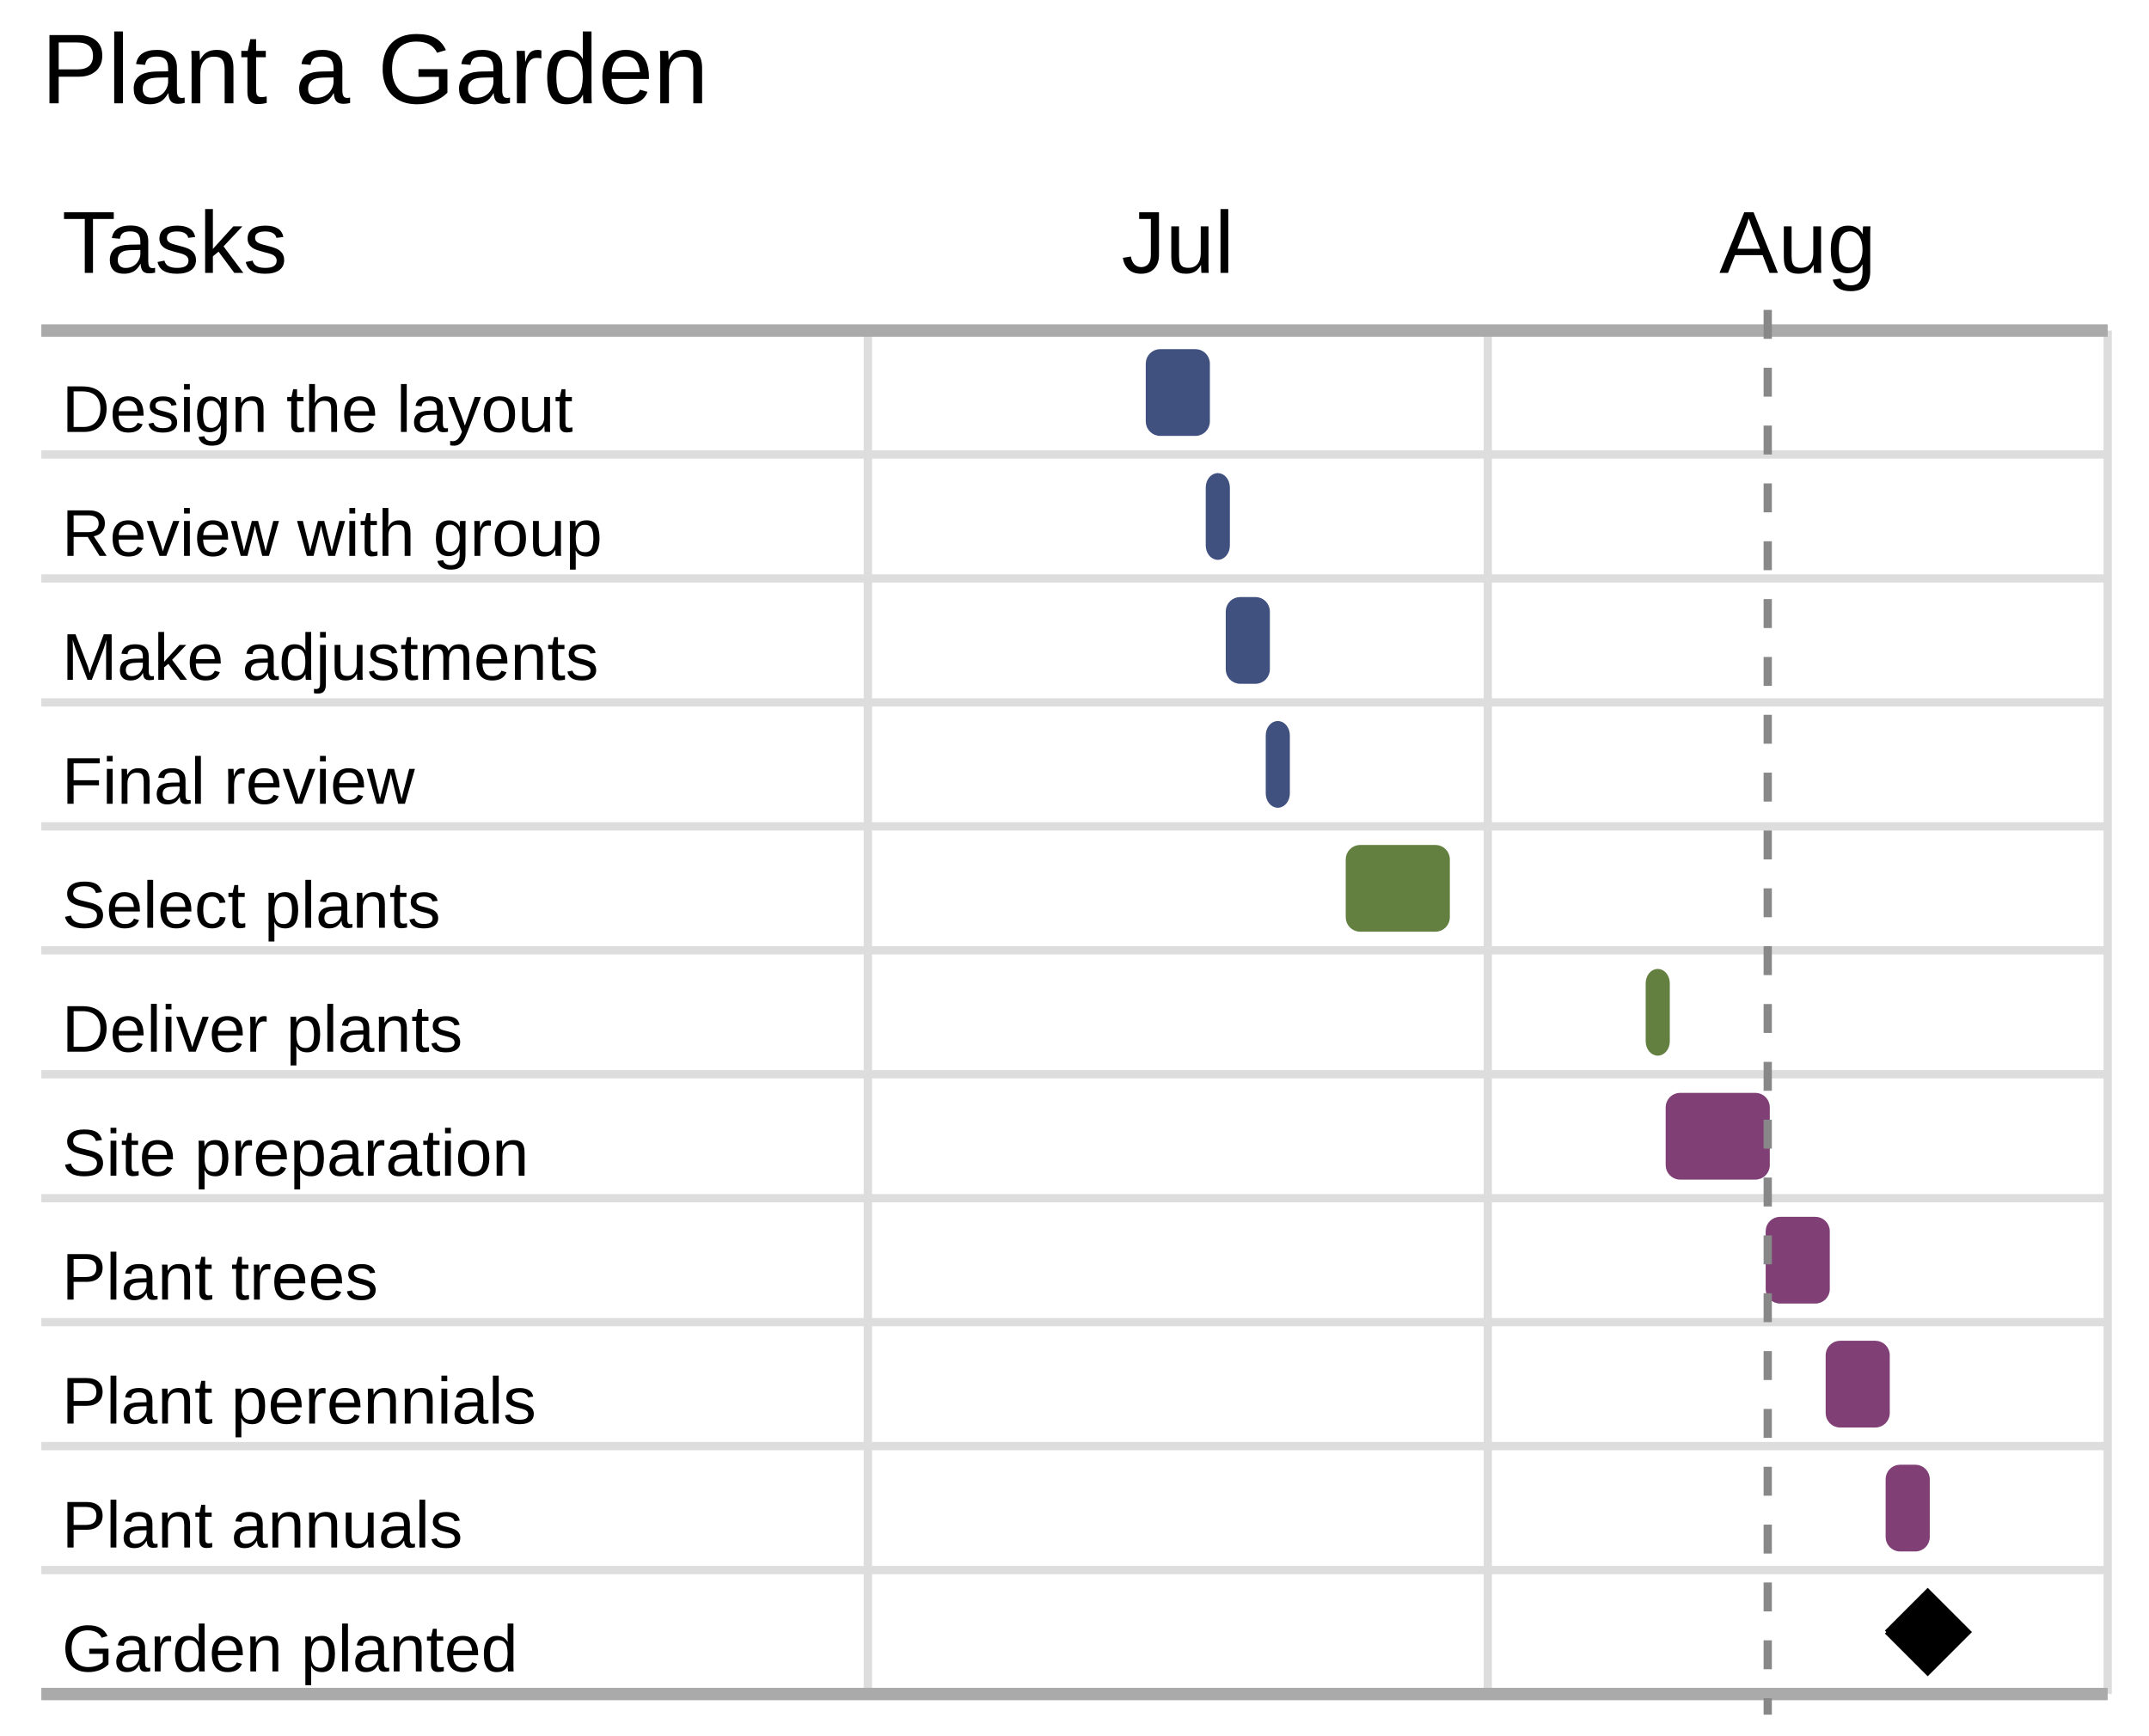
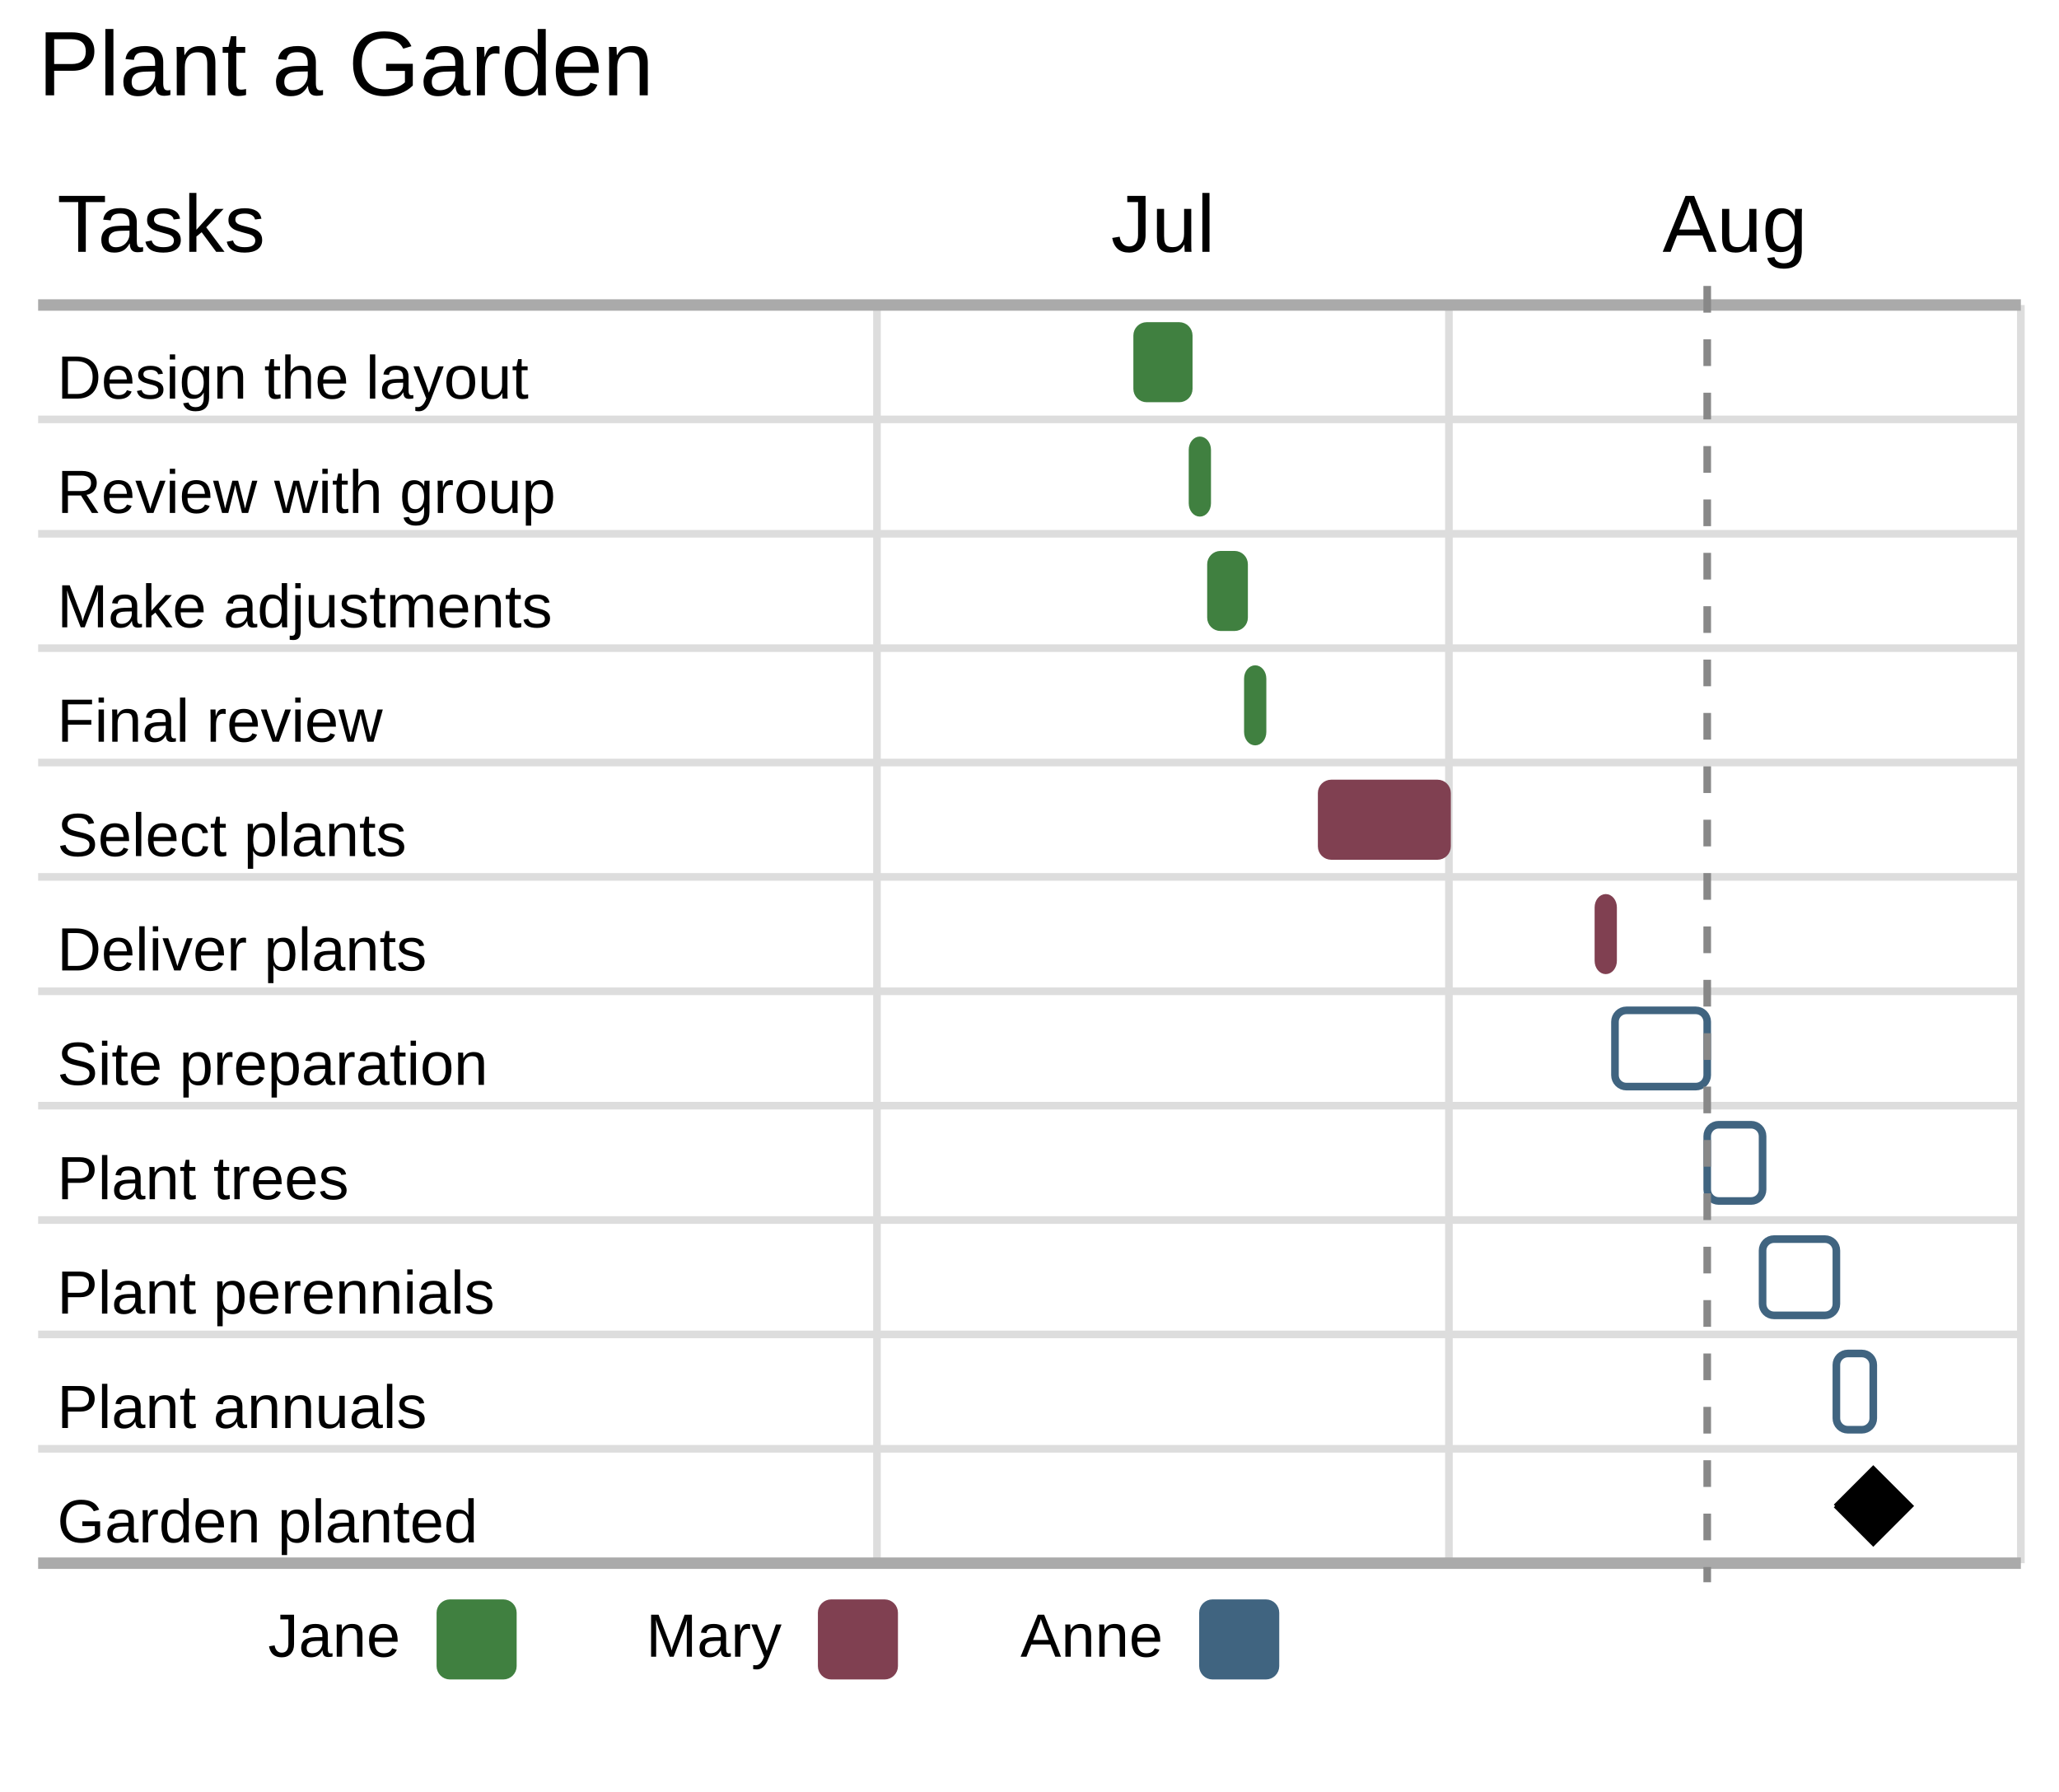
- <svg xmlns="http://www.w3.org/2000/svg" width="520" height="420" viewBox="0 0 520 420" style="background-color: white;">
+ <svg xmlns="http://www.w3.org/2000/svg" width="540" height="470" viewBox="0 0 540 470" style="background-color: white;">
  <style>
.outer-lines{stroke-width:3;stroke:#aaaaaa;}
.inner-lines{stroke-width:2;stroke:#dddddd;}
.item{font-family:Arial;font-size:12pt;dominant-baseline:middle;}
+ .resource{font-family:Arial;font-size:12pt;text-anchor:end;dominant-baseline:middle;}
.title{font-family:Arial;font-size:18pt;}
.heading{font-family:Arial;font-size:16pt;dominant-baseline:middle;text-anchor:middle;}
.task-heading{dominant-baseline:middle;text-anchor:start;}
.milestone{fill:black;stroke-width:1;stroke:black;}
.marker{stroke-width:2;stroke:#888888;stroke-dasharray:7;}
- .resource-0{fill:#405180;stroke-width:1;stroke:#405180;}
- .resource-1{fill:#638040;stroke-width:1;stroke:#638040;}
- .resource-2{fill:#804076;stroke-width:1;stroke:#804076;}
+ .resource-0-closed{fill:#408040;stroke-width:1;stroke:#408040;}
+ .resource-0-open{fill:none;stroke-width:2;stroke:#408040;}
+ .resource-1-closed{fill:#804051;stroke-width:1;stroke:#804051;}
+ .resource-1-open{fill:none;stroke-width:2;stroke:#804051;}
+ .resource-2-closed{fill:#406480;stroke-width:1;stroke:#406480;}
+ .resource-2-open{fill:none;stroke-width:2;stroke:#406480;}
	</style>
  <text class="title" x="10" y="25">
Plant a Garden
	</text>
  <g>
-     <line class="inner-lines" x1="210" y1="80" x2="210" y2="410" />
-     <text class="heading" x="285" y="60">
+     <line class="inner-lines" x1="230" y1="80" x2="230" y2="410" />
+     <text class="heading" x="305" y="60">
Jul
		</text>
-     <line class="inner-lines" x1="360" y1="80" x2="360" y2="410" />
-     <text class="heading" x="435" y="60">
+     <line class="inner-lines" x1="380" y1="80" x2="380" y2="410" />
+     <text class="heading" x="455" y="60">
Aug
		</text>
-     <line class="inner-lines" x1="510" y1="80" x2="510" y2="410" />
+     <line class="inner-lines" x1="530" y1="80" x2="530" y2="410" />
  </g>
  <text class="heading task-heading" x="15" y="60">
Tasks
	</text>
  <g>
-     <line class="outer-lines" x1="10" y1="80" x2="510" y2="80" />
+     <line class="outer-lines" x1="10" y1="80" x2="530" y2="80" />
    <text class="item" x="15" y="100">
Design the layout
		</text>
-     <rect class="resource-0" x="277.742" y="85" rx="3" ry="3" width="14.516" height="20" />
-     <line class="inner-lines" x1="10" y1="110" x2="510" y2="110" />
+     <rect class="resource-0-closed" x="297.742" y="85" rx="3" ry="3" width="14.516" height="20" />
+     <line class="inner-lines" x1="10" y1="110" x2="530" y2="110" />
    <text class="item" x="15" y="130">
Review with group
		</text>
-     <rect class="resource-0" x="292.258" y="115" rx="3" ry="3" width="4.839" height="20" />
-     <line class="inner-lines" x1="10" y1="140" x2="510" y2="140" />
+     <rect class="resource-0-closed" x="312.258" y="115" rx="3" ry="3" width="4.839" height="20" />
+     <line class="inner-lines" x1="10" y1="140" x2="530" y2="140" />
    <text class="item" x="15" y="160">
Make adjustments
		</text>
-     <rect class="resource-0" x="297.097" y="145" rx="3" ry="3" width="9.677" height="20" />
-     <line class="inner-lines" x1="10" y1="170" x2="510" y2="170" />
+     <rect class="resource-0-closed" x="317.097" y="145" rx="3" ry="3" width="9.677" height="20" />
+     <line class="inner-lines" x1="10" y1="170" x2="530" y2="170" />
    <text class="item" x="15" y="190">
Final review
		</text>
-     <rect class="resource-0" x="306.774" y="175" rx="3" ry="3" width="4.839" height="20" />
-     <line class="inner-lines" x1="10" y1="200" x2="510" y2="200" />
+     <rect class="resource-0-closed" x="326.774" y="175" rx="3" ry="3" width="4.839" height="20" />
+     <line class="inner-lines" x1="10" y1="200" x2="530" y2="200" />
    <text class="item" x="15" y="220">
Select plants
		</text>
-     <rect class="resource-1" x="326.129" y="205" rx="3" ry="3" width="24.194" height="20" />
-     <line class="inner-lines" x1="10" y1="230" x2="510" y2="230" />
+     <rect class="resource-1-closed" x="346.129" y="205" rx="3" ry="3" width="33.871" height="20" />
+     <line class="inner-lines" x1="10" y1="230" x2="530" y2="230" />
    <text class="item" x="15" y="250">
Deliver plants
		</text>
-     <rect class="resource-1" x="398.71" y="235" rx="3" ry="3" width="4.839" height="20" />
-     <line class="inner-lines" x1="10" y1="260" x2="510" y2="260" />
+     <rect class="resource-1-closed" x="418.71" y="235" rx="3" ry="3" width="4.839" height="20" />
+     <line class="inner-lines" x1="10" y1="260" x2="530" y2="260" />
    <text class="item" x="15" y="280">
Site preparation
		</text>
-     <rect class="resource-2" x="403.548" y="265" rx="3" ry="3" width="24.194" height="20" />
-     <line class="inner-lines" x1="10" y1="290" x2="510" y2="290" />
+     <rect class="resource-2-open" x="423.548" y="265" rx="3" ry="3" width="24.194" height="20" />
+     <line class="inner-lines" x1="10" y1="290" x2="530" y2="290" />
    <text class="item" x="15" y="310">
Plant trees
		</text>
-     <rect class="resource-2" x="427.742" y="295" rx="3" ry="3" width="14.516" height="20" />
-     <line class="inner-lines" x1="10" y1="320" x2="510" y2="320" />
+     <rect class="resource-2-open" x="447.742" y="295" rx="3" ry="3" width="14.516" height="20" />
+     <line class="inner-lines" x1="10" y1="320" x2="530" y2="320" />
    <text class="item" x="15" y="340">
Plant perennials
		</text>
-     <rect class="resource-2" x="442.258" y="325" rx="3" ry="3" width="14.516" height="20" />
-     <line class="inner-lines" x1="10" y1="350" x2="510" y2="350" />
+     <rect class="resource-2-open" x="462.258" y="325" rx="3" ry="3" width="19.355" height="20" />
+     <line class="inner-lines" x1="10" y1="350" x2="530" y2="350" />
    <text class="item" x="15" y="370">
Plant annuals
		</text>
-     <rect class="resource-2" x="456.774" y="355" rx="3" ry="3" width="9.677" height="20" />
-     <line class="inner-lines" x1="10" y1="380" x2="510" y2="380" />
+     <rect class="resource-2-open" x="481.613" y="355" rx="3" ry="3" width="9.677" height="20" />
+     <line class="inner-lines" x1="10" y1="380" x2="530" y2="380" />
    <text class="item" x="15" y="400">
Garden planted
		</text>
-     <path class="milestone" d=" M 456.452 395 l 10 -10 l 10 10 l -10 10 l -10 -10" />
-     <line class="outer-lines" x1="10" y1="410" x2="510" y2="410" />
+     <path class="milestone" d=" M 481.29 395 l 10 -10 l 10 10 l -10 10 l -10 -10" />
+     <line class="outer-lines" x1="10" y1="410" x2="530" y2="410" />
  </g>
-   <line class="marker" x1="427.742" y1="75" x2="427.742" y2="415" />
+   <line class="marker" x1="447.742" y1="75" x2="447.742" y2="415" />
+   <g>
+     <rect class="resource-0-closed" x="115" y="420" rx="3" ry="3" width="20" height="20" />
+     <text class="resource" x="105" y="430">
+ Jane
+ 		</text>
+     <rect class="resource-1-closed" x="215" y="420" rx="3" ry="3" width="20" height="20" />
+     <text class="resource" x="205" y="430">
+ Mary
+ 		</text>
+     <rect class="resource-2-closed" x="315" y="420" rx="3" ry="3" width="20" height="20" />
+     <text class="resource" x="305" y="430">
+ Anne
+ 		</text>
+   </g>
</svg>
